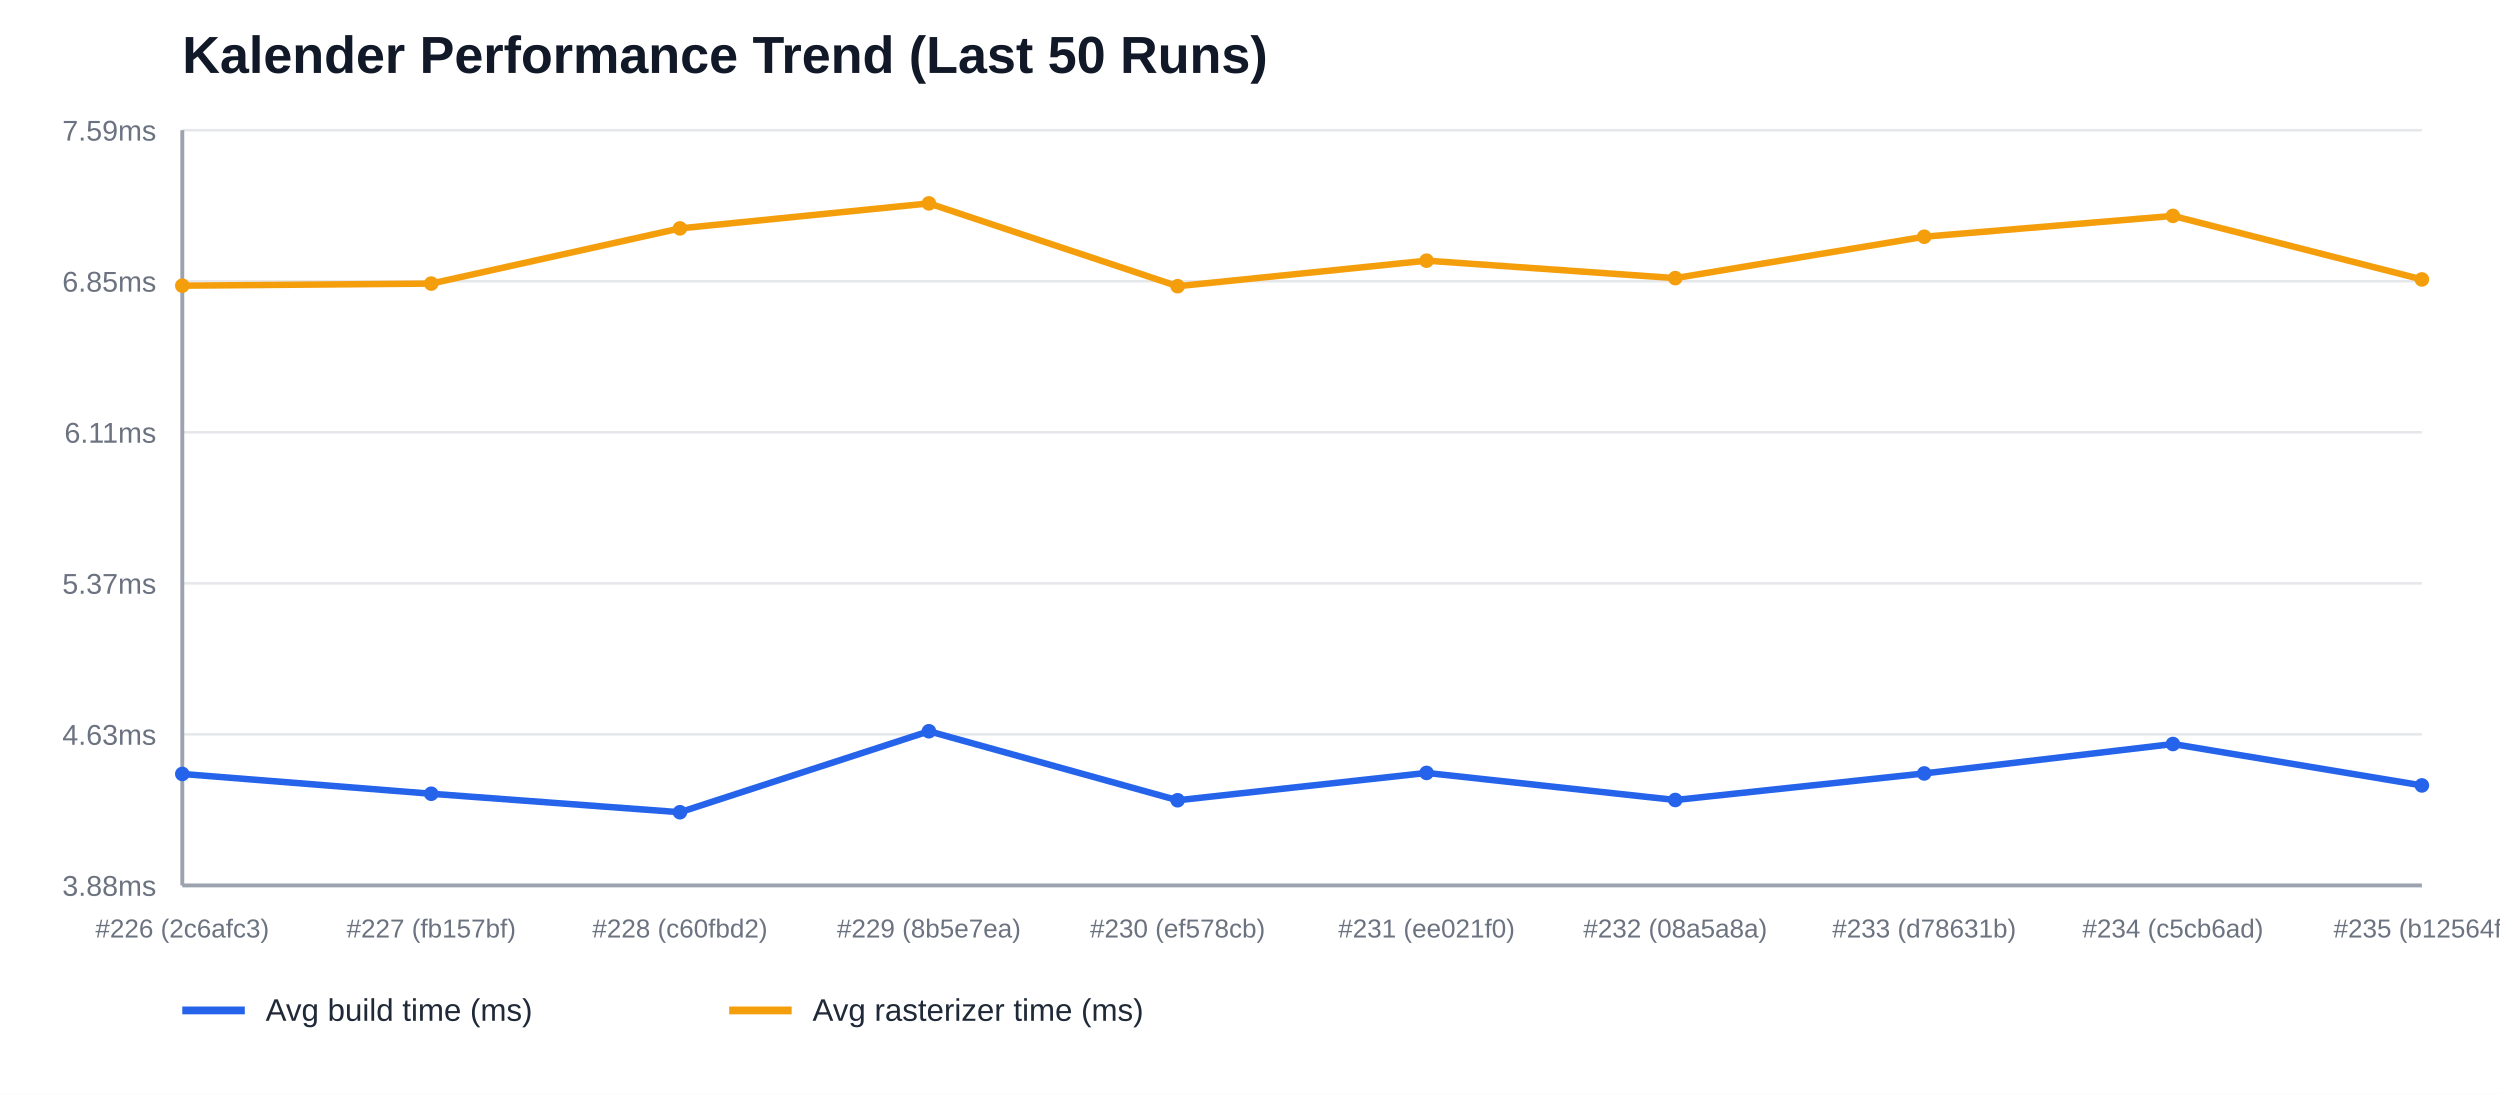
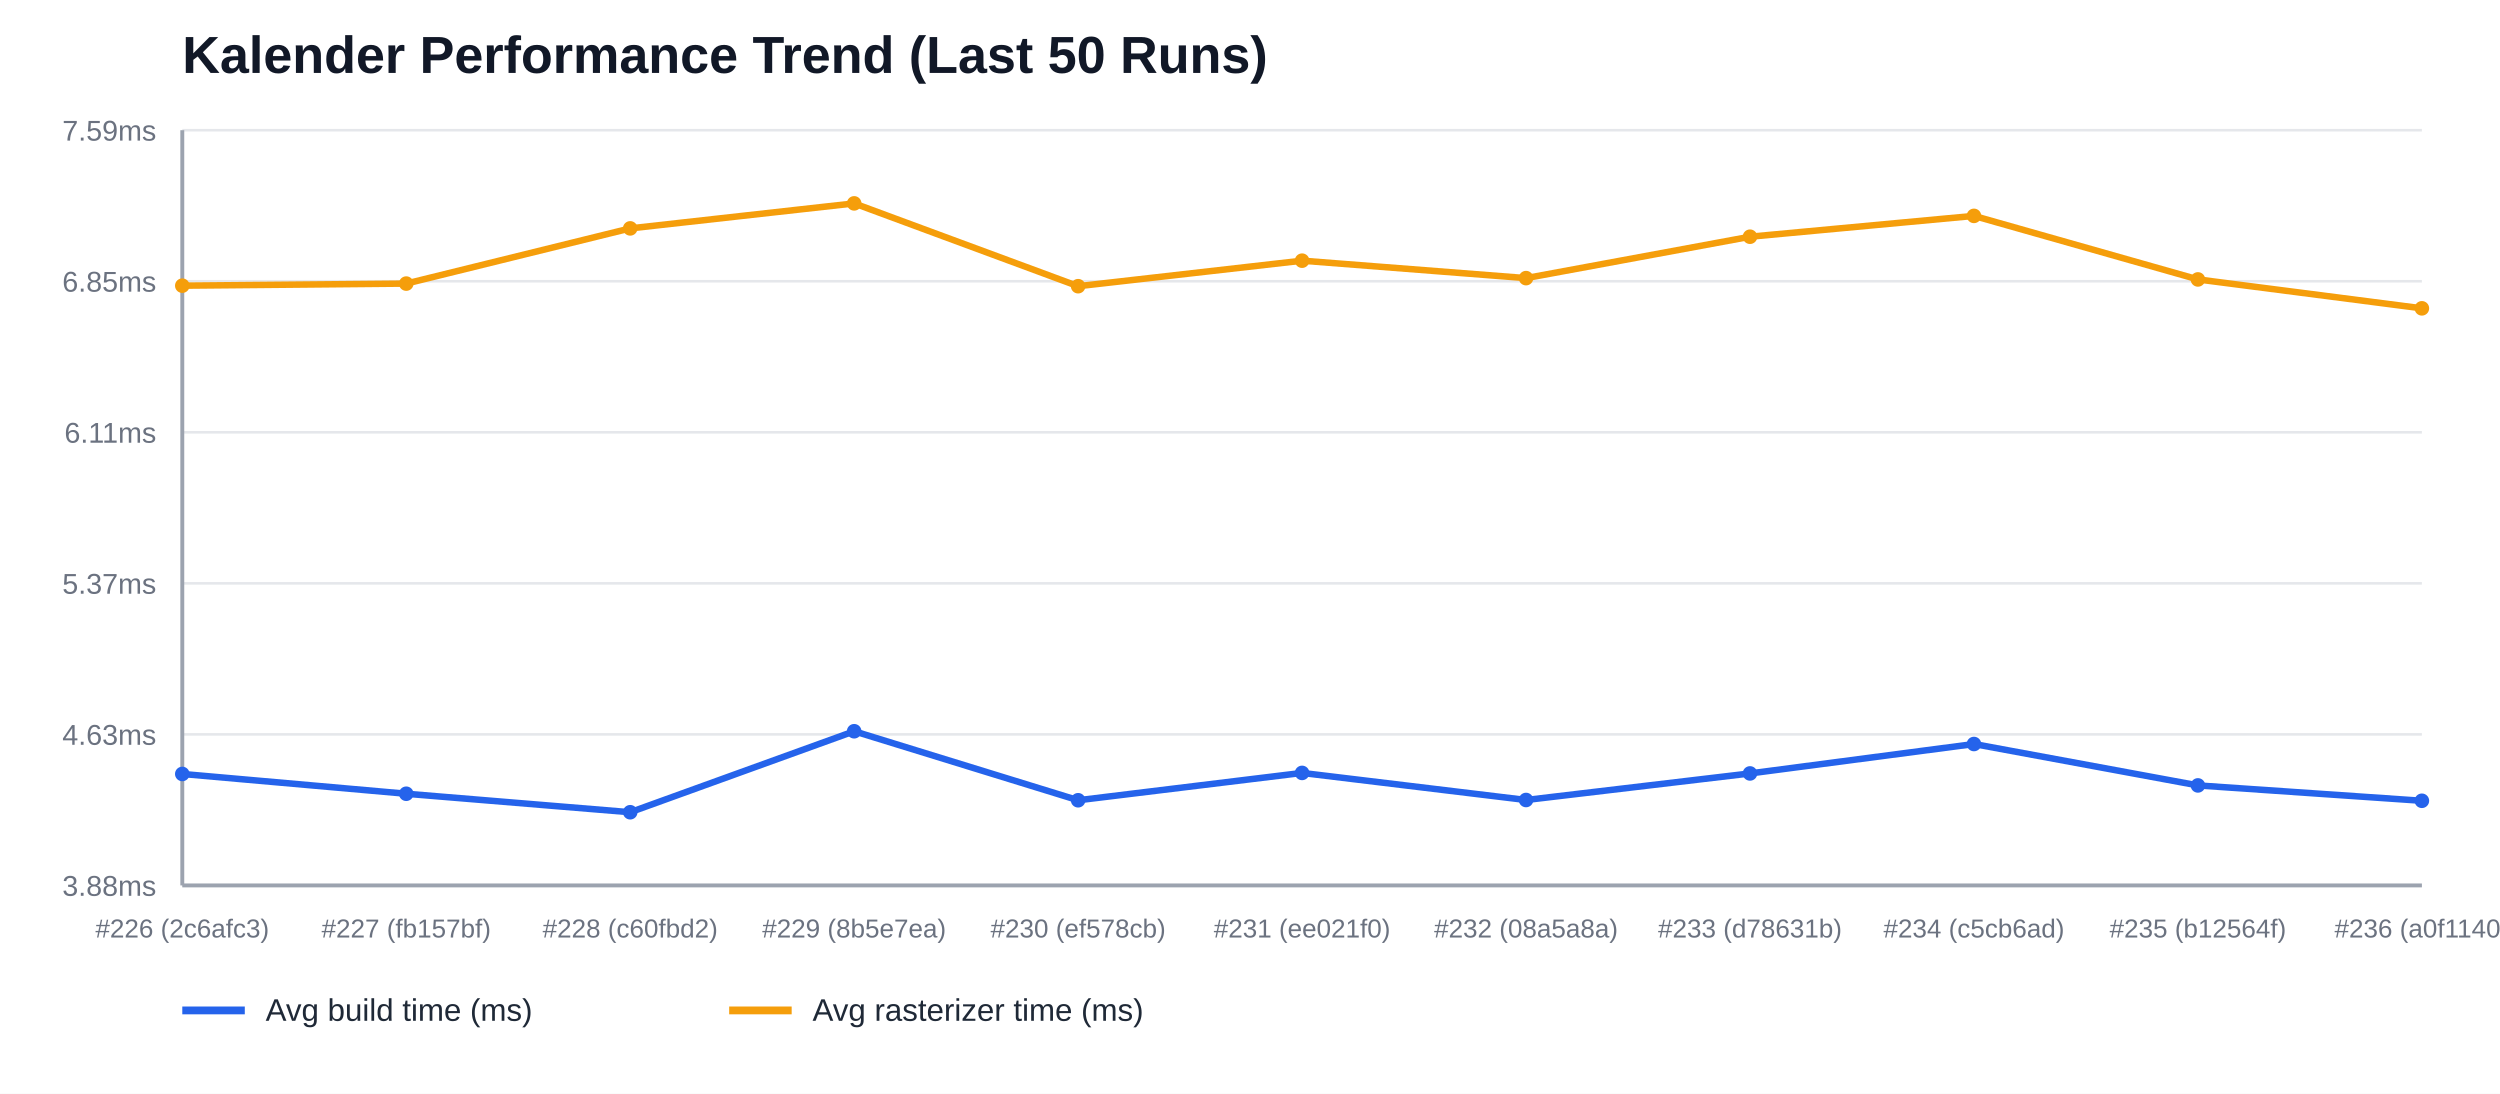
<svg xmlns="http://www.w3.org/2000/svg" width="960" height="420" viewBox="0 0 960 420">
  <rect width="100%" height="100%" fill="#ffffff" />
  <text x="70" y="28" font-family="Arial, sans-serif" font-size="20" font-weight="600" fill="#111827">Kalender Performance Trend (Last 50 Runs)</text>
  <line x1="70" y1="340.0" x2="930" y2="340.0" stroke="#e5e7eb" stroke-width="1" />
  <text x="60" y="344.0" text-anchor="end" font-family="Arial, sans-serif" font-size="11" fill="#6b7280">3.88ms</text>
  <line x1="70" y1="282.0" x2="930" y2="282.0" stroke="#e5e7eb" stroke-width="1" />
  <text x="60" y="286.0" text-anchor="end" font-family="Arial, sans-serif" font-size="11" fill="#6b7280">4.63ms</text>
  <line x1="70" y1="224.0" x2="930" y2="224.0" stroke="#e5e7eb" stroke-width="1" />
  <text x="60" y="228.0" text-anchor="end" font-family="Arial, sans-serif" font-size="11" fill="#6b7280">5.37ms</text>
  <line x1="70" y1="166.0" x2="930" y2="166.0" stroke="#e5e7eb" stroke-width="1" />
  <text x="60" y="170.0" text-anchor="end" font-family="Arial, sans-serif" font-size="11" fill="#6b7280">6.11ms</text>
  <line x1="70" y1="108.0" x2="930" y2="108.0" stroke="#e5e7eb" stroke-width="1" />
  <text x="60" y="112.0" text-anchor="end" font-family="Arial, sans-serif" font-size="11" fill="#6b7280">6.85ms</text>
  <line x1="70" y1="50.0" x2="930" y2="50.0" stroke="#e5e7eb" stroke-width="1" />
  <text x="60" y="54.0" text-anchor="end" font-family="Arial, sans-serif" font-size="11" fill="#6b7280">7.59ms</text>
  <line x1="70" y1="340" x2="930" y2="340" stroke="#9ca3af" stroke-width="1.5" />
  <line x1="70" y1="50" x2="70" y2="340" stroke="#9ca3af" stroke-width="1.5" />
-   <polyline points="70.0,297.2 165.6,304.8 261.1,311.9 356.7,280.8 452.2,307.3 547.8,296.8 643.3,307.2 738.9,297.0 834.4,285.7 930.0,301.6" fill="none" stroke="#2563eb" stroke-width="2.5" stroke-linecap="round" stroke-linejoin="round" />
+   <polyline points="70.0,297.2 156.0,304.8 242.0,311.9 328.0,280.8 414.0,307.3 500.0,296.8 586.0,307.2 672.0,297.0 758.0,285.7 844.0,301.6 930.0,307.5" fill="none" stroke="#2563eb" stroke-width="2.5" stroke-linecap="round" stroke-linejoin="round" />
  <circle cx="70.0" cy="297.2" r="2.8" fill="#2563eb" />
-   <circle cx="165.6" cy="304.8" r="2.8" fill="#2563eb" />
-   <circle cx="261.1" cy="311.9" r="2.8" fill="#2563eb" />
-   <circle cx="356.7" cy="280.8" r="2.8" fill="#2563eb" />
-   <circle cx="452.2" cy="307.3" r="2.8" fill="#2563eb" />
-   <circle cx="547.8" cy="296.8" r="2.8" fill="#2563eb" />
-   <circle cx="643.3" cy="307.2" r="2.8" fill="#2563eb" />
-   <circle cx="738.9" cy="297.0" r="2.8" fill="#2563eb" />
-   <circle cx="834.4" cy="285.7" r="2.8" fill="#2563eb" />
-   <circle cx="930.0" cy="301.6" r="2.8" fill="#2563eb" />
-   <polyline points="70.0,109.7 165.6,108.9 261.1,87.7 356.7,78.1 452.2,109.9 547.8,100.1 643.3,106.8 738.9,90.9 834.4,82.9 930.0,107.3" fill="none" stroke="#f59e0b" stroke-width="2.5" stroke-linecap="round" stroke-linejoin="round" />
+   <circle cx="156.0" cy="304.8" r="2.8" fill="#2563eb" />
+   <circle cx="242.0" cy="311.9" r="2.8" fill="#2563eb" />
+   <circle cx="328.0" cy="280.8" r="2.8" fill="#2563eb" />
+   <circle cx="414.0" cy="307.3" r="2.8" fill="#2563eb" />
+   <circle cx="500.0" cy="296.8" r="2.8" fill="#2563eb" />
+   <circle cx="586.0" cy="307.2" r="2.8" fill="#2563eb" />
+   <circle cx="672.0" cy="297.0" r="2.8" fill="#2563eb" />
+   <circle cx="758.0" cy="285.7" r="2.8" fill="#2563eb" />
+   <circle cx="844.0" cy="301.6" r="2.8" fill="#2563eb" />
+   <circle cx="930.0" cy="307.5" r="2.8" fill="#2563eb" />
+   <polyline points="70.0,109.7 156.0,108.9 242.0,87.7 328.0,78.1 414.0,109.9 500.0,100.1 586.0,106.8 672.0,90.9 758.0,82.9 844.0,107.3 930.0,118.4" fill="none" stroke="#f59e0b" stroke-width="2.5" stroke-linecap="round" stroke-linejoin="round" />
  <circle cx="70.0" cy="109.7" r="2.8" fill="#f59e0b" />
-   <circle cx="165.6" cy="108.9" r="2.8" fill="#f59e0b" />
-   <circle cx="261.1" cy="87.7" r="2.8" fill="#f59e0b" />
-   <circle cx="356.7" cy="78.1" r="2.8" fill="#f59e0b" />
-   <circle cx="452.2" cy="109.9" r="2.8" fill="#f59e0b" />
-   <circle cx="547.8" cy="100.1" r="2.8" fill="#f59e0b" />
-   <circle cx="643.3" cy="106.8" r="2.8" fill="#f59e0b" />
-   <circle cx="738.9" cy="90.9" r="2.8" fill="#f59e0b" />
-   <circle cx="834.4" cy="82.9" r="2.8" fill="#f59e0b" />
-   <circle cx="930.0" cy="107.3" r="2.8" fill="#f59e0b" />
+   <circle cx="156.0" cy="108.9" r="2.8" fill="#f59e0b" />
+   <circle cx="242.0" cy="87.7" r="2.8" fill="#f59e0b" />
+   <circle cx="328.0" cy="78.1" r="2.8" fill="#f59e0b" />
+   <circle cx="414.0" cy="109.9" r="2.8" fill="#f59e0b" />
+   <circle cx="500.0" cy="100.1" r="2.8" fill="#f59e0b" />
+   <circle cx="586.0" cy="106.8" r="2.8" fill="#f59e0b" />
+   <circle cx="672.0" cy="90.9" r="2.8" fill="#f59e0b" />
+   <circle cx="758.0" cy="82.9" r="2.8" fill="#f59e0b" />
+   <circle cx="844.0" cy="107.3" r="2.8" fill="#f59e0b" />
+   <circle cx="930.0" cy="118.4" r="2.8" fill="#f59e0b" />
  <text x="70.0" y="360" text-anchor="middle" font-family="Arial, sans-serif" font-size="10" fill="#6b7280">#226 (2c6afc3)</text>
-   <text x="165.6" y="360" text-anchor="middle" font-family="Arial, sans-serif" font-size="10" fill="#6b7280">#227 (fb157bf)</text>
-   <text x="261.1" y="360" text-anchor="middle" font-family="Arial, sans-serif" font-size="10" fill="#6b7280">#228 (c60fbd2)</text>
-   <text x="356.7" y="360" text-anchor="middle" font-family="Arial, sans-serif" font-size="10" fill="#6b7280">#229 (8b5e7ea)</text>
-   <text x="452.2" y="360" text-anchor="middle" font-family="Arial, sans-serif" font-size="10" fill="#6b7280">#230 (ef578cb)</text>
-   <text x="547.8" y="360" text-anchor="middle" font-family="Arial, sans-serif" font-size="10" fill="#6b7280">#231 (ee021f0)</text>
-   <text x="643.3" y="360" text-anchor="middle" font-family="Arial, sans-serif" font-size="10" fill="#6b7280">#232 (08a5a8a)</text>
-   <text x="738.9" y="360" text-anchor="middle" font-family="Arial, sans-serif" font-size="10" fill="#6b7280">#233 (d78631b)</text>
-   <text x="834.4" y="360" text-anchor="middle" font-family="Arial, sans-serif" font-size="10" fill="#6b7280">#234 (c5cb6ad)</text>
-   <text x="930.0" y="360" text-anchor="middle" font-family="Arial, sans-serif" font-size="10" fill="#6b7280">#235 (b12564f)</text>
+   <text x="156.0" y="360" text-anchor="middle" font-family="Arial, sans-serif" font-size="10" fill="#6b7280">#227 (fb157bf)</text>
+   <text x="242.0" y="360" text-anchor="middle" font-family="Arial, sans-serif" font-size="10" fill="#6b7280">#228 (c60fbd2)</text>
+   <text x="328.0" y="360" text-anchor="middle" font-family="Arial, sans-serif" font-size="10" fill="#6b7280">#229 (8b5e7ea)</text>
+   <text x="414.0" y="360" text-anchor="middle" font-family="Arial, sans-serif" font-size="10" fill="#6b7280">#230 (ef578cb)</text>
+   <text x="500.0" y="360" text-anchor="middle" font-family="Arial, sans-serif" font-size="10" fill="#6b7280">#231 (ee021f0)</text>
+   <text x="586.0" y="360" text-anchor="middle" font-family="Arial, sans-serif" font-size="10" fill="#6b7280">#232 (08a5a8a)</text>
+   <text x="672.0" y="360" text-anchor="middle" font-family="Arial, sans-serif" font-size="10" fill="#6b7280">#233 (d78631b)</text>
+   <text x="758.0" y="360" text-anchor="middle" font-family="Arial, sans-serif" font-size="10" fill="#6b7280">#234 (c5cb6ad)</text>
+   <text x="844.0" y="360" text-anchor="middle" font-family="Arial, sans-serif" font-size="10" fill="#6b7280">#235 (b12564f)</text>
+   <text x="930.0" y="360" text-anchor="middle" font-family="Arial, sans-serif" font-size="10" fill="#6b7280">#236 (a0f1140)</text>
  <line x1="70" y1="388" x2="94" y2="388" stroke="#2563eb" stroke-width="3" />
  <text x="102" y="392" font-family="Arial, sans-serif" font-size="12" fill="#1f2937">Avg build time (ms)</text>
  <line x1="280" y1="388" x2="304" y2="388" stroke="#f59e0b" stroke-width="3" />
  <text x="312" y="392" font-family="Arial, sans-serif" font-size="12" fill="#1f2937">Avg rasterizer time (ms)</text>
</svg>
